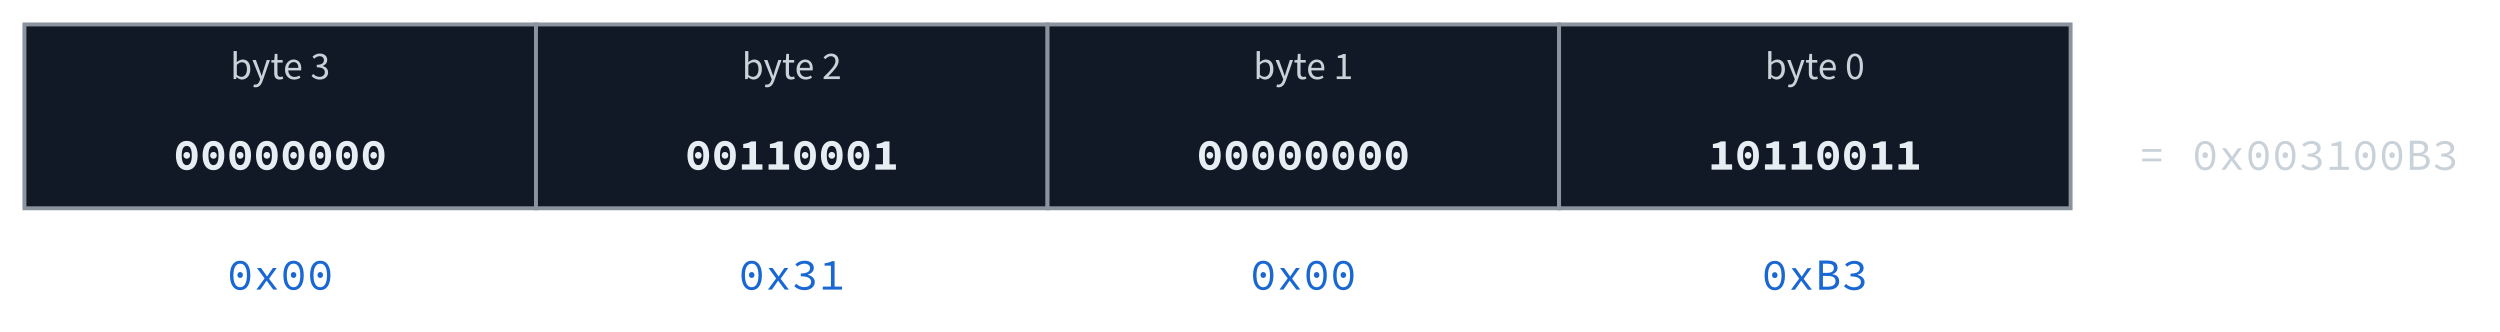
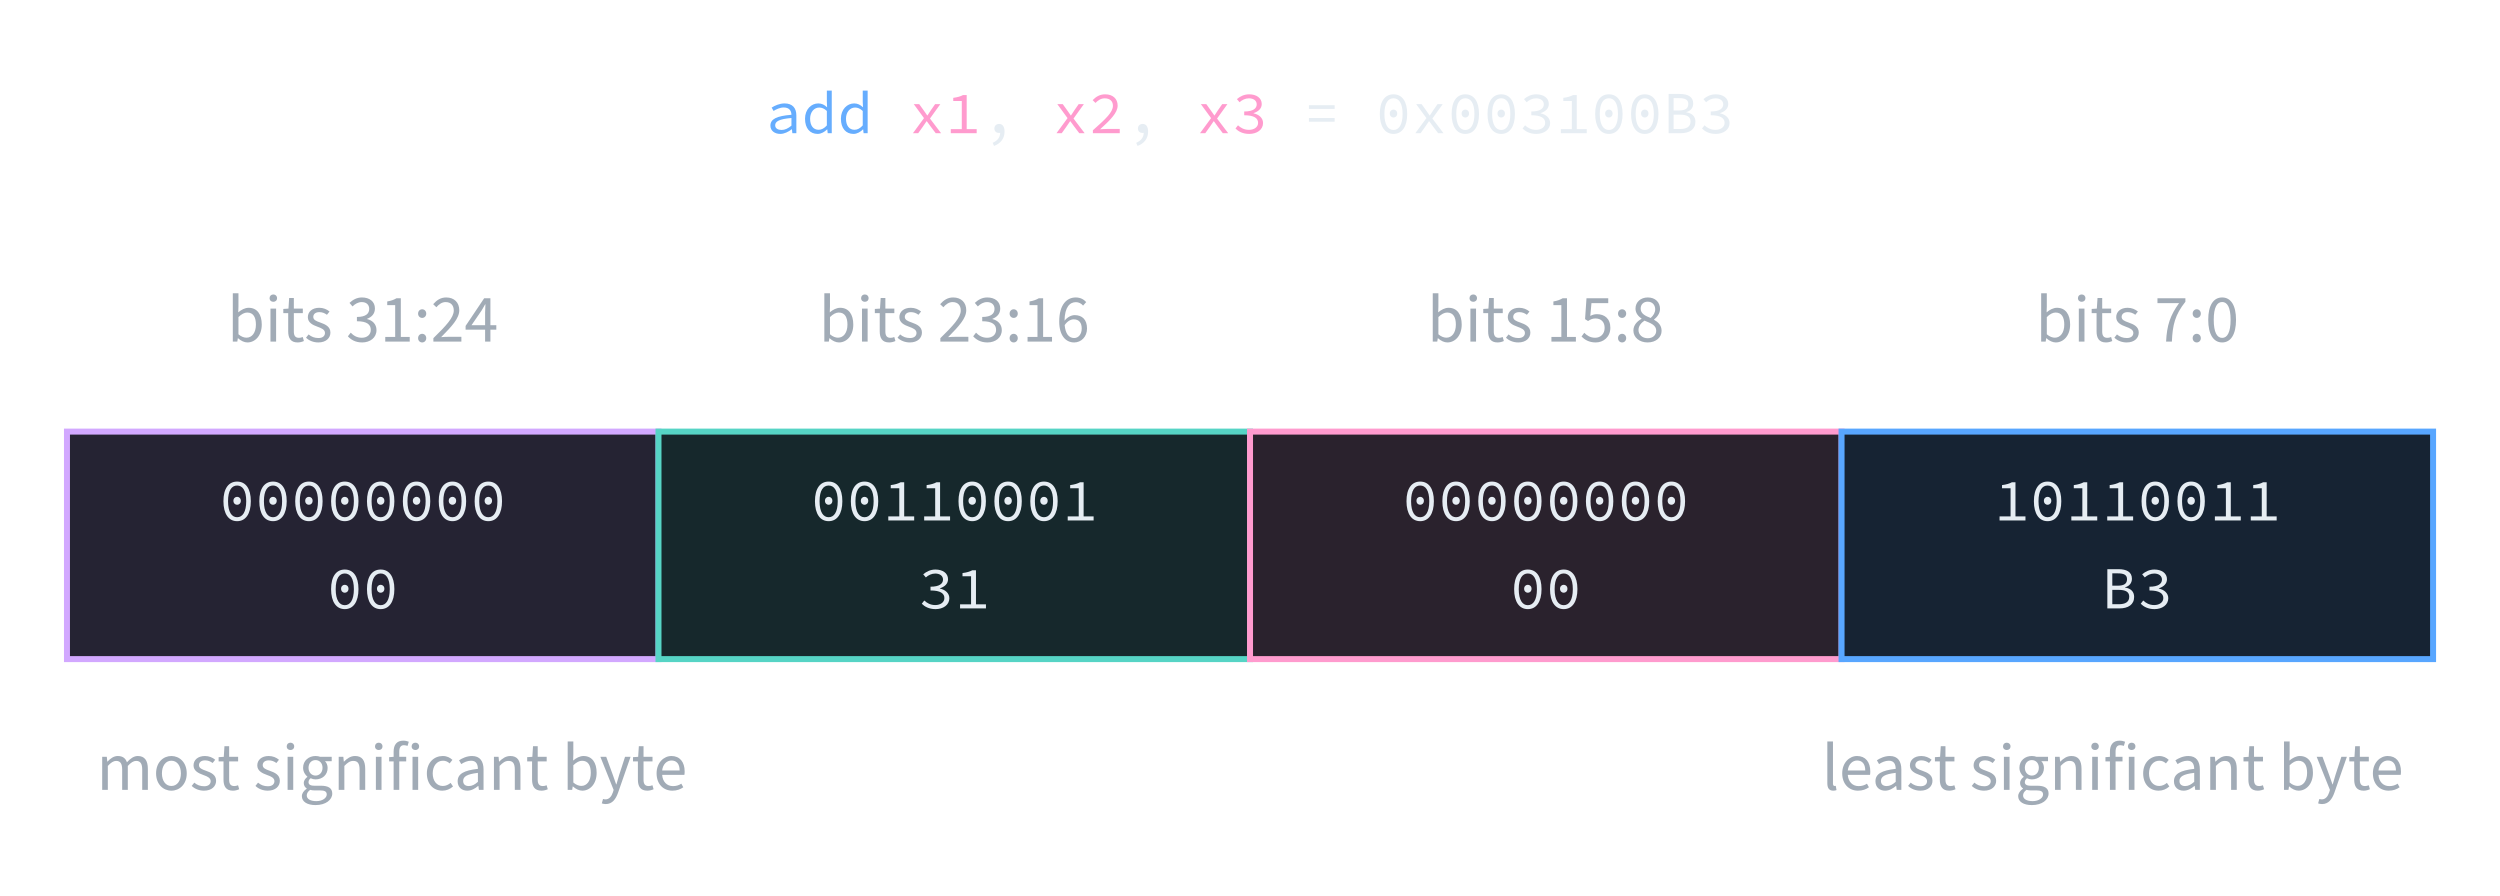
- <svg xmlns="http://www.w3.org/2000/svg" xmlns:xlink="http://www.w3.org/1999/xlink" version="1.1" width="443.31" height="58.78" viewBox="0 0 443.31 58.78">
+ <svg xmlns="http://www.w3.org/2000/svg" xmlns:xlink="http://www.w3.org/1999/xlink" version="1.1" width="311.49" height="111.6" viewBox="0 0 311.49 111.6">
  <defs>
-     <path id="font_1_29" d="M.297-.012C.408-.012 .508 .085 .508 .251 .508 .401 .44 .498 .315 .498 .261 .498 .207 .469 .162 .431L.165 .518V.712H.082V0H.148L.156 .05H.159C.202 .011 .252-.012 .297-.012M.283 .058C.251 .058 .207 .071 .165 .108V.362C.211 .406 .253 .428 .294 .428 .385 .428 .422 .357 .422 .25 .422 .13 .363 .058 .283 .058Z" />
-     <path id="font_1_52" d="M.091-.209C.188-.209 .239-.136 .273-.04L.456 .486H.375L.288 .218C.275 .175 .261 .125 .248 .081H.244C.228 .126 .212 .176 .196 .218L.098 .486H.012L.207-.001 .196-.037C.176-.097 .141-.14 .087-.14 .075-.14 .063-.138 .051-.134L.033-.199C.049-.205 .068-.209 .091-.209Z" />
-     <path id="font_1_47" d="M.235-.012C.268-.012 .301-.003 .327 .009L.31 .068C.29 .059 .272 .056 .254 .056 .199 .056 .179 .09 .179 .149V.419H.311V.486H.179V.642H.11L.1 .486 .024 .481V.419H.096V.151C.096 .054 .131-.012 .235-.012Z" />
-     <path id="font_1_32" d="M.278-.012C.345-.012 .397 .008 .439 .038L.41 .091C.376 .068 .335 .055 .288 .055 .196 .055 .135 .121 .128 .221H.455C.458 .237 .459 .252 .459 .27 .459 .41 .388 .498 .264 .498 .153 .498 .046 .401 .046 .243 .046 .082 .148-.012 .278-.012M.128 .285C.138 .378 .198 .432 .266 .432 .34 .432 .385 .381 .385 .285H.128Z" />
-     <path id="font_1_1206" d="M.236-.012C.353-.012 .447 .057 .447 .17 .447 .258 .386 .314 .309 .332V.336C.378 .362 .424 .411 .424 .488 .424 .591 .344 .65 .233 .65 .158 .65 .099 .616 .05 .57L.094 .518C.132 .555 .177 .582 .23 .582 .298 .582 .34 .543 .34 .482 .34 .415 .294 .363 .159 .363V.3C.311 .3 .363 .249 .363 .173 .363 .102 .308 .057 .231 .057 .156 .057 .106 .092 .068 .132L.026 .078C.069 .031 .134-.012 .236-.012Z" />
-     <path id="font_2_877" d="M.3-.012C.447-.012 .544 .105 .544 .32 .544 .536 .447 .647 .3 .647 .153 .647 .056 .536 .056 .32 .056 .105 .153-.012 .3-.012M.3 .102C.237 .102 .187 .155 .187 .32 .187 .485 .237 .533 .3 .533 .363 .533 .413 .485 .413 .32 .413 .155 .363 .102 .3 .102M.3 .246C.342 .246 .375 .276 .375 .322 .375 .368 .342 .398 .3 .398 .258 .398 .225 .368 .225 .322 .225 .276 .258 .246 .3 .246Z" />
-     <path id="font_3_877" d="M.3-.012C.442-.012 .529 .109 .529 .322 .529 .535 .442 .65 .3 .65 .158 .65 .071 .535 .071 .322 .071 .109 .158-.012 .3-.012M.3 .054C.211 .054 .148 .138 .148 .322 .148 .505 .211 .584 .3 .584 .389 .584 .452 .505 .452 .322 .452 .138 .389 .054 .3 .054M.3 .262C.333 .262 .362 .287 .362 .329 .362 .37 .333 .395 .3 .395 .267 .395 .238 .37 .238 .329 .238 .287 .267 .262 .3 .262Z" />
-     <path id="font_3_51" d="M.064 0H.152L.232 .112C.252 .143 .272 .171 .292 .2H.296C.317 .172 .34 .14 .36 .112L.445 0H.535L.349 .245 .522 .486H.435L.362 .381C.345 .354 .325 .324 .307 .297H.303C.283 .324 .263 .353 .246 .379L.169 .486H.078L.249 .252 .064 0Z" />
-     <path id="font_1_1205" d="M.04 0H.452V.071H.261C.228 .071 .189 .069 .154 .066 .309 .224 .421 .339 .421 .463 .421 .575 .347 .65 .229 .65 .147 .65 .09 .611 .037 .551L.084 .506C.12 .548 .166 .582 .219 .582 .3 .582 .34 .531 .34 .458 .34 .355 .23 .237 .04 .051V0Z" />
-     <path id="font_2_878" d="M.079 0H.541V.119H.397V.635H.289C.24 .606 .195 .59 .109 .577V.486H.25V.119H.079V0Z" />
-     <path id="font_3_880" d="M.287-.012C.414-.012 .518 .057 .518 .17 .518 .258 .445 .314 .36 .332V.336C.439 .362 .496 .411 .496 .488 .496 .591 .405 .65 .285 .65 .203 .65 .134 .616 .081 .57L.125 .518C.167 .556 .222 .583 .282 .583 .36 .583 .412 .544 .412 .482 .412 .415 .354 .363 .203 .363V.3C.371 .3 .435 .249 .435 .173 .435 .102 .369 .056 .282 .056 .2 .056 .141 .092 .099 .132L.057 .078C.104 .031 .177-.012 .287-.012Z" />
-     <path id="font_3_878" d="M.097 0H.53V.068H.363V.638H.302C.261 .616 .213 .601 .138 .591V.538H.281V.068H.097V0Z" />
-     <path id="font_1_1204" d="M.079 0H.439V.069H.308V.638H.244C.209 .617 .167 .601 .108 .591V.537H.225V.069H.079V0Z" />
-     <path id="font_1_1203" d="M.249-.012C.376-.012 .453 .107 .453 .321 .453 .535 .376 .65 .249 .65 .121 .65 .044 .535 .044 .321 .044 .107 .121-.012 .249-.012M.249 .055C.175 .055 .125 .134 .125 .321 .125 .508 .175 .583 .249 .583 .323 .583 .373 .508 .373 .321 .373 .134 .323 .055 .249 .055Z" />
-     <path id="font_3_3" d="M.099 0H.3C.447 0 .547 .063 .547 .192 .547 .282 .491 .334 .395 .349V.353C.473 .373 .51 .431 .51 .496 .51 .611 .419 .656 .285 .656H.099V0M.182 .38V.586H.275C.376 .586 .428 .56 .428 .489 .428 .416 .383 .38 .271 .38H.182M.182 .07V.31H.288C.403 .31 .465 .277 .465 .196 .465 .107 .4 .07 .288 .07H.182Z" />
-     <path id="font_3_1157" d="M.085 .406H.515V.468H.085V.406M.085 .192H.515V.254H.085V.192Z" />
+     <path id="font_1_877" d="M.3-.012C.442-.012 .529 .109 .529 .322 .529 .535 .442 .65 .3 .65 .158 .65 .071 .535 .071 .322 .071 .109 .158-.012 .3-.012M.3 .054C.211 .054 .148 .138 .148 .322 .148 .505 .211 .584 .3 .584 .389 .584 .452 .505 .452 .322 .452 .138 .389 .054 .3 .054M.3 .262C.333 .262 .362 .287 .362 .329 .362 .37 .333 .395 .3 .395 .267 .395 .238 .37 .238 .329 .238 .287 .267 .262 .3 .262Z" />
+     <path id="font_2_29" d="M.297-.012C.408-.012 .508 .085 .508 .251 .508 .401 .44 .498 .315 .498 .261 .498 .207 .469 .162 .431L.165 .518V.712H.082V0H.148L.156 .05H.159C.202 .011 .252-.012 .297-.012M.283 .058C.251 .058 .207 .071 .165 .108V.362C.211 .406 .253 .428 .294 .428 .385 .428 .422 .357 .422 .25 .422 .13 .363 .058 .283 .058Z" />
+     <path id="font_2_36" d="M.082 0H.165V.486H.082V0M.124 .586C.156 .586 .179 .607 .179 .64 .179 .672 .156 .694 .124 .694 .092 .694 .069 .672 .069 .64 .069 .607 .092 .586 .124 .586Z" />
+     <path id="font_2_47" d="M.235-.012C.268-.012 .301-.003 .327 .009L.31 .068C.29 .059 .272 .056 .254 .056 .199 .056 .179 .09 .179 .149V.419H.311V.486H.179V.642H.11L.1 .486 .024 .481V.419H.096V.151C.096 .054 .131-.012 .235-.012Z" />
+     <path id="font_2_46" d="M.209-.012C.324-.012 .387 .054 .387 .133 .387 .221 .314 .254 .238 .281 .177 .302 .135 .32 .135 .364 .135 .4 .162 .434 .224 .434 .267 .434 .302 .42 .336 .395L.374 .443C.336 .475 .284 .498 .223 .498 .117 .498 .055 .438 .055 .36 .055 .28 .125 .245 .198 .219 .253 .199 .307 .178 .307 .128 .307 .086 .276 .053 .212 .053 .152 .053 .108 .071 .066 .106L.028 .058C.073 .014 .138-.012 .209-.012Z" />
+     <path id="font_2_1206" d="M.236-.012C.353-.012 .447 .057 .447 .17 .447 .258 .386 .314 .309 .332V.336C.378 .362 .424 .411 .424 .488 .424 .591 .344 .65 .233 .65 .158 .65 .099 .616 .05 .57L.094 .518C.132 .555 .177 .582 .23 .582 .298 .582 .34 .543 .34 .482 .34 .415 .294 .363 .159 .363V.3C.311 .3 .363 .249 .363 .173 .363 .102 .308 .057 .231 .057 .156 .057 .106 .092 .068 .132L.026 .078C.069 .031 .134-.012 .236-.012Z" />
+     <path id="font_2_1204" d="M.079 0H.439V.069H.308V.638H.244C.209 .617 .167 .601 .108 .591V.537H.225V.069H.079V0Z" />
+     <path id="font_2_1259" d="M.125 .349C.158 .349 .185 .375 .185 .412 .185 .45 .158 .476 .125 .476 .092 .476 .065 .45 .065 .412 .065 .375 .092 .349 .125 .349M.125-.012C.158-.012 .185 .014 .185 .051 .185 .089 .158 .115 .125 .115 .092 .115 .065 .089 .065 .051 .065 .014 .092-.012 .125-.012Z" />
+     <path id="font_2_1205" d="M.04 0H.452V.071H.261C.228 .071 .189 .069 .154 .066 .309 .224 .421 .339 .421 .463 .421 .575 .347 .65 .229 .65 .147 .65 .09 .611 .037 .551L.084 .506C.12 .548 .166 .582 .219 .582 .3 .582 .34 .531 .34 .458 .34 .355 .23 .237 .04 .051V0Z" />
+     <path id="font_2_1207" d="M.104 .242 .253 .459C.271 .491 .289 .519 .305 .549H.309C.307 .515 .304 .46 .304 .427V.242H.104M.304 0H.382V.176H.469V.242H.382V.638H.29L.017 .231V.176H.304V0Z" />
+     <path id="font_1_878" d="M.097 0H.53V.068H.363V.638H.302C.261 .616 .213 .601 .138 .591V.538H.281V.068H.097V0Z" />
+     <path id="font_1_880" d="M.287-.012C.414-.012 .518 .057 .518 .17 .518 .258 .445 .314 .36 .332V.336C.439 .362 .496 .411 .496 .488 .496 .591 .405 .65 .285 .65 .203 .65 .134 .616 .081 .57L.125 .518C.167 .556 .222 .583 .282 .583 .36 .583 .412 .544 .412 .482 .412 .415 .354 .363 .203 .363V.3C.371 .3 .435 .249 .435 .173 .435 .102 .369 .056 .282 .056 .2 .056 .141 .092 .099 .132L.057 .078C.104 .031 .177-.012 .287-.012Z" />
+     <path id="font_2_1209" d="M.261 .328C.34 .328 .379 .276 .379 .193 .379 .109 .331 .053 .268 .053 .188 .053 .139 .119 .128 .243 .168 .303 .22 .328 .261 .328M.268-.012C.371-.012 .457 .071 .457 .193 .457 .324 .386 .39 .275 .39 .223 .39 .166 .358 .126 .308 .129 .511 .205 .581 .294 .581 .334 .581 .374 .561 .399 .53L.445 .582C.41 .621 .36 .65 .291 .65 .164 .65 .048 .551 .048 .295 .048 .09 .143-.012 .268-.012Z" />
+     <path id="font_2_1208" d="M.234-.012C.345-.012 .449 .066 .449 .204 .449 .342 .36 .404 .252 .404 .213 .404 .184 .394 .154 .378L.171 .566H.418V.638H.098L.077 .331 .121 .303C.159 .328 .186 .341 .23 .341 .312 .341 .365 .29 .365 .202 .365 .113 .304 .057 .226 .057 .151 .057 .103 .092 .065 .13L.025 .075C.069 .031 .132-.012 .234-.012Z" />
+     <path id="font_2_1211" d="M.25-.012C.374-.012 .456 .063 .456 .158 .456 .244 .402 .289 .345 .322V.326C.385 .356 .433 .413 .433 .48 .433 .579 .364 .65 .253 .65 .15 .65 .072 .584 .072 .486 .072 .419 .114 .372 .161 .339V.335C.101 .303 .041 .246 .041 .163 .041 .062 .13-.012 .25-.012M.295 .348C.218 .378 .148 .41 .148 .486 .148 .548 .192 .588 .251 .588 .321 .588 .362 .538 .362 .476 .362 .429 .338 .386 .295 .348M.252 .05C.174 .05 .116 .101 .116 .171 .116 .229 .154 .276 .204 .309 .296 .272 .377 .243 .377 .161 .377 .095 .326 .05 .252 .05Z" />
+     <path id="font_1_3" d="M.099 0H.3C.447 0 .547 .063 .547 .192 .547 .282 .491 .334 .395 .349V.353C.473 .373 .51 .431 .51 .496 .51 .611 .419 .656 .285 .656H.099V0M.182 .38V.586H.275C.376 .586 .428 .56 .428 .489 .428 .416 .383 .38 .271 .38H.182M.182 .07V.31H.288C.403 .31 .465 .277 .465 .196 .465 .107 .4 .07 .288 .07H.182Z" />
+     <path id="font_2_1210" d="M.171 0H.256C.267 .249 .302 .393 .455 .587V.638H.044V.566H.362C.233 .39 .182 .24 .171 0Z" />
+     <path id="font_2_1203" d="M.249-.012C.376-.012 .453 .107 .453 .321 .453 .535 .376 .65 .249 .65 .121 .65 .044 .535 .044 .321 .044 .107 .121-.012 .249-.012M.249 .055C.175 .055 .125 .134 .125 .321 .125 .508 .175 .583 .249 .583 .323 .583 .373 .508 .373 .321 .373 .134 .323 .055 .249 .055Z" />
+     <path id="font_2_40" d="M.082 0H.165V.352C.21 .402 .25 .426 .286 .426 .348 .426 .376 .388 .376 .297V0H.459V.352C.504 .402 .543 .426 .581 .426 .642 .426 .671 .388 .671 .297V0H.754V.308C.754 .432 .706 .498 .606 .498 .547 .498 .496 .46 .446 .406 .426 .463 .386 .498 .311 .498 .253 .498 .203 .462 .16 .416H.157L.15 .486H.082V0Z" />
+     <path id="font_2_42" d="M.271-.012C.39-.012 .497 .081 .497 .242 .497 .405 .39 .498 .271 .498 .152 .498 .046 .405 .046 .242 .046 .081 .152-.012 .271-.012M.271 .057C.188 .057 .132 .131 .132 .242 .132 .354 .188 .429 .271 .429 .355 .429 .411 .354 .411 .242 .411 .131 .355 .057 .271 .057Z" />
+     <path id="font_2_34" d="M.246-.224C.397-.224 .492-.146 .492-.055 .492 .025 .435 .061 .322 .061H.228C.163 .061 .143 .083 .143 .113 .143 .14 .156 .156 .174 .171 .196 .16 .222 .154 .246 .154 .345 .154 .424 .219 .424 .323 .424 .364 .408 .4 .385 .422H.484V.486H.315C.297 .493 .273 .498 .246 .498 .147 .498 .063 .431 .063 .325 .063 .267 .094 .22 .126 .194V.19C.101 .173 .073 .141 .073 .1 .073 .062 .092 .036 .116 .021V.017C.072-.013 .045-.052 .045-.093 .045-.177 .127-.224 .246-.224M.246 .21C.19 .21 .143 .254 .143 .325 .143 .396 .189 .438 .246 .438 .303 .438 .349 .395 .349 .325 .349 .254 .302 .21 .246 .21M.258-.166C.17-.166 .117-.134 .117-.082 .117-.054 .132-.025 .167 0 .188-.006 .211-.008 .23-.008H.313C.377-.008 .411-.023 .411-.068 .411-.118 .35-.166 .258-.166Z" />
+     <path id="font_2_41" d="M.082 0H.165V.352C.213 .401 .248 .426 .297 .426 .361 .426 .389 .388 .389 .297V0H.472V.308C.472 .432 .426 .498 .323 .498 .256 .498 .206 .462 .16 .416H.157L.15 .486H.082V0Z" />
+     <path id="font_2_33" d="M.096 0H.179V.419H.281V.486H.179V.562C.179 .624 .201 .657 .247 .657 .264 .657 .282 .653 .301 .647L.319 .708C.299 .717 .268 .724 .238 .724 .141 .724 .096 .661 .096 .562V.486L.03 .481V.419H.096V0Z" />
+     <path id="font_2_30" d="M.274-.012C.332-.012 .387 .01 .431 .05L.395 .103C.366 .077 .326 .057 .281 .057 .192 .057 .132 .131 .132 .242 .132 .354 .196 .429 .284 .429 .323 .429 .354 .414 .381 .389L.422 .441C.388 .473 .344 .498 .28 .498 .155 .498 .046 .405 .046 .242 .046 .081 .145-.012 .274-.012Z" />
+     <path id="font_2_28" d="M.194-.012C.255-.012 .308 .019 .354 .058H.357L.365 0H.433V.299C.433 .419 .382 .498 .264 .498 .186 .498 .118 .465 .073 .435L.105 .379C.143 .404 .194 .429 .25 .429 .329 .429 .349 .37 .35 .309 .142 .286 .052 .234 .052 .126 .052 .038 .113-.012 .194-.012M.217 .056C.17 .056 .133 .077 .133 .131 .133 .194 .186 .231 .35 .25V.118C.303 .077 .264 .056 .217 .056Z" />
+     <path id="font_2_52" d="M.091-.209C.188-.209 .239-.136 .273-.04L.456 .486H.375L.288 .218C.275 .175 .261 .125 .248 .081H.244C.228 .126 .212 .176 .196 .218L.098 .486H.012L.207-.001 .196-.037C.176-.097 .141-.14 .087-.14 .075-.14 .063-.138 .051-.134L.033-.199C.049-.205 .068-.209 .091-.209Z" />
+     <path id="font_2_32" d="M.278-.012C.345-.012 .397 .008 .439 .038L.41 .091C.376 .068 .335 .055 .288 .055 .196 .055 .135 .121 .128 .221H.455C.458 .237 .459 .252 .459 .27 .459 .41 .388 .498 .264 .498 .153 .498 .046 .401 .046 .243 .046 .082 .148-.012 .278-.012M.128 .285C.138 .378 .198 .432 .266 .432 .34 .432 .385 .381 .385 .285H.128Z" />
+     <path id="font_2_39" d="M.169-.012C.19-.012 .205-.009 .217-.003L.206 .059C.198 .057 .194 .057 .189 .057 .176 .057 .165 .066 .165 .092V.712H.082V.098C.082 .028 .107-.012 .169-.012Z" />
+     <path id="font_1_28" d="M.246-.012C.315-.012 .384 .024 .438 .066H.441L.448 0H.515V.298C.515 .419 .451 .498 .318 .498 .233 .498 .151 .46 .102 .428L.134 .372C.179 .4 .241 .43 .304 .43 .398 .43 .431 .374 .433 .308 .182 .288 .081 .235 .081 .126 .081 .039 .155-.012 .246-.012M.268 .054C.212 .054 .161 .077 .161 .132 .161 .196 .225 .237 .433 .254V.126C.378 .08 .323 .054 .268 .054Z" />
+     <path id="font_1_31" d="M.271-.012C.331-.012 .389 .023 .429 .064H.432L.439 0H.507V.712H.425V.525L.429 .435H.426C.384 .475 .339 .498 .281 .498 .166 .498 .06 .4 .06 .242 .06 .08 .144-.012 .271-.012M.288 .057C.198 .057 .145 .127 .145 .243 .145 .354 .213 .429 .297 .429 .339 .429 .381 .413 .425 .372V.13C.382 .082 .336 .057 .288 .057Z" />
+     <path id="font_1_51" d="M.064 0H.152L.232 .112C.252 .143 .272 .171 .292 .2H.296C.317 .172 .34 .14 .36 .112L.445 0H.535L.349 .245 .522 .486H.435L.362 .381C.345 .354 .325 .324 .307 .297H.303C.283 .324 .263 .353 .246 .379L.169 .486H.078L.249 .252 .064 0Z" />
+     <path id="font_1_914" d="M.22-.213C.33-.172 .396-.09 .396 .027 .396 .105 .365 .155 .306 .155 .263 .155 .226 .128 .226 .079 .226 .029 .261 .004 .304 .004 .31 .004 .317 .004 .323 .006 .32-.073 .279-.124 .197-.161L.22-.213Z" />
+     <path id="font_1_879" d="M.073 0H.522V.071H.312C.274 .071 .233 .068 .193 .065 .367 .223 .487 .342 .487 .462 .487 .575 .407 .65 .279 .65 .189 .65 .126 .611 .069 .553L.116 .506C.157 .549 .209 .583 .269 .583 .363 .583 .408 .531 .408 .458 .408 .352 .289 .24 .073 .049V0Z" />
+     <path id="font_1_1157" d="M.085 .406H.515V.468H.085V.406M.085 .192H.515V.254H.085V.192Z" />
  </defs>
-   <path transform="matrix(1,0,0,-1,4.33374,36.93356)" d="M0 0V32.599H90.708V0ZM90.708 32.599" fill="#111926" />
-   <path transform="matrix(1,0,0,-1,4.33374,36.93356)" stroke-width=".697" stroke-linecap="butt" stroke-miterlimit="10" stroke-linejoin="miter" fill="none" stroke="#8b949e" d="M0 0V32.599H90.708V0ZM90.708 32.599" />
-   <use data-text="b" xlink:href="#font_1_29" transform="matrix(6.973848,0,0,-6.973848,40.84497,14.02594)" fill="#c9d1d9" />
-   <use data-text="y" xlink:href="#font_1_52" transform="matrix(6.973848,0,0,-6.973848,44.68756,14.02594)" fill="#c9d1d9" />
-   <use data-text="t" xlink:href="#font_1_47" transform="matrix(6.973848,0,0,-6.973848,47.95132,14.02594)" fill="#c9d1d9" />
-   <use data-text="e" xlink:href="#font_1_32" transform="matrix(6.973848,0,0,-6.973848,50.21782,14.02594)" fill="#c9d1d9" />
-   <use data-text="3" xlink:href="#font_1_1206" transform="matrix(6.973848,0,0,-6.973848,55.06465,14.02594)" fill="#c9d1d9" />
-   <use data-text="0" xlink:href="#font_2_877" transform="matrix(7.890455,0,0,-7.890455,30.75059,30.08433)" fill="#e6edf3" />
-   <use data-text="0" xlink:href="#font_2_877" transform="matrix(7.890455,0,0,-7.890455,35.48486,30.08433)" fill="#e6edf3" />
-   <use data-text="0" xlink:href="#font_2_877" transform="matrix(7.890455,0,0,-7.890455,40.21913,30.08433)" fill="#e6edf3" />
-   <use data-text="0" xlink:href="#font_2_877" transform="matrix(7.890455,0,0,-7.890455,44.9534,30.08433)" fill="#e6edf3" />
-   <use data-text="0" xlink:href="#font_2_877" transform="matrix(7.890455,0,0,-7.890455,49.68768,30.08433)" fill="#e6edf3" />
-   <use data-text="0" xlink:href="#font_2_877" transform="matrix(7.890455,0,0,-7.890455,54.42195,30.08433)" fill="#e6edf3" />
-   <use data-text="0" xlink:href="#font_2_877" transform="matrix(7.890455,0,0,-7.890455,59.15622,30.08433)" fill="#e6edf3" />
-   <use data-text="0" xlink:href="#font_2_877" transform="matrix(7.890455,0,0,-7.890455,63.89049,30.08433)" fill="#e6edf3" />
-   <use data-text="0" xlink:href="#font_3_877" transform="matrix(7.890455,0,0,-7.890455,40.21927,51.35623)" fill="#1967d2" />
-   <use data-text="x" xlink:href="#font_3_51" transform="matrix(7.890455,0,0,-7.890455,44.95354,51.35623)" fill="#1967d2" />
-   <use data-text="0" xlink:href="#font_3_877" transform="matrix(7.890455,0,0,-7.890455,49.68781,51.35623)" fill="#1967d2" />
-   <use data-text="0" xlink:href="#font_3_877" transform="matrix(7.890455,0,0,-7.890455,54.42209,51.35623)" fill="#1967d2" />
-   <path transform="matrix(1,0,0,-1,4.33374,36.93356)" d="M90.708 0V32.599H181.417V0ZM181.417 32.599" fill="#111926" />
-   <path transform="matrix(1,0,0,-1,4.33374,36.93356)" stroke-width=".697" stroke-linecap="butt" stroke-miterlimit="10" stroke-linejoin="miter" fill="none" stroke="#8b949e" d="M90.708 0V32.599H181.417V0ZM181.417 32.599" />
-   <use data-text="b" xlink:href="#font_1_29" transform="matrix(6.973848,0,0,-6.973848,131.5534,14.02594)" fill="#c9d1d9" />
-   <use data-text="y" xlink:href="#font_1_52" transform="matrix(6.973848,0,0,-6.973848,135.396,14.02594)" fill="#c9d1d9" />
-   <use data-text="t" xlink:href="#font_1_47" transform="matrix(6.973848,0,0,-6.973848,138.6598,14.02594)" fill="#c9d1d9" />
-   <use data-text="e" xlink:href="#font_1_32" transform="matrix(6.973848,0,0,-6.973848,140.9262,14.02594)" fill="#c9d1d9" />
-   <use data-text="2" xlink:href="#font_1_1205" transform="matrix(6.973848,0,0,-6.973848,145.7731,14.02594)" fill="#c9d1d9" />
-   <use data-text="0" xlink:href="#font_2_877" transform="matrix(7.890455,0,0,-7.890455,121.459,30.08433)" fill="#e6edf3" />
-   <use data-text="0" xlink:href="#font_2_877" transform="matrix(7.890455,0,0,-7.890455,126.1933,30.08433)" fill="#e6edf3" />
-   <use data-text="1" xlink:href="#font_2_878" transform="matrix(7.890455,0,0,-7.890455,130.9275,30.08433)" fill="#e6edf3" />
-   <use data-text="1" xlink:href="#font_2_878" transform="matrix(7.890455,0,0,-7.890455,135.6618,30.08433)" fill="#e6edf3" />
-   <use data-text="0" xlink:href="#font_2_877" transform="matrix(7.890455,0,0,-7.890455,140.3961,30.08433)" fill="#e6edf3" />
-   <use data-text="0" xlink:href="#font_2_877" transform="matrix(7.890455,0,0,-7.890455,145.1304,30.08433)" fill="#e6edf3" />
-   <use data-text="0" xlink:href="#font_2_877" transform="matrix(7.890455,0,0,-7.890455,149.8646,30.08433)" fill="#e6edf3" />
-   <use data-text="1" xlink:href="#font_2_878" transform="matrix(7.890455,0,0,-7.890455,154.5989,30.08433)" fill="#e6edf3" />
-   <use data-text="0" xlink:href="#font_3_877" transform="matrix(7.890455,0,0,-7.890455,130.9277,51.35623)" fill="#1967d2" />
-   <use data-text="x" xlink:href="#font_3_51" transform="matrix(7.890455,0,0,-7.890455,135.6619,51.35623)" fill="#1967d2" />
-   <use data-text="3" xlink:href="#font_3_880" transform="matrix(7.890455,0,0,-7.890455,140.3962,51.35623)" fill="#1967d2" />
-   <use data-text="1" xlink:href="#font_3_878" transform="matrix(7.890455,0,0,-7.890455,145.1305,51.35623)" fill="#1967d2" />
-   <path transform="matrix(1,0,0,-1,4.33374,36.93356)" d="M181.417 0V32.599H272.125V0ZM272.125 32.599" fill="#111926" />
-   <path transform="matrix(1,0,0,-1,4.33374,36.93356)" stroke-width=".697" stroke-linecap="butt" stroke-miterlimit="10" stroke-linejoin="miter" fill="none" stroke="#8b949e" d="M181.417 0V32.599H272.125V0ZM272.125 32.599" />
-   <use data-text="b" xlink:href="#font_1_29" transform="matrix(6.973848,0,0,-6.973848,222.2618,14.02594)" fill="#c9d1d9" />
-   <use data-text="y" xlink:href="#font_1_52" transform="matrix(6.973848,0,0,-6.973848,226.1044,14.02594)" fill="#c9d1d9" />
-   <use data-text="t" xlink:href="#font_1_47" transform="matrix(6.973848,0,0,-6.973848,229.3681,14.02594)" fill="#c9d1d9" />
-   <use data-text="e" xlink:href="#font_1_32" transform="matrix(6.973848,0,0,-6.973848,231.6346,14.02594)" fill="#c9d1d9" />
-   <use data-text="1" xlink:href="#font_1_1204" transform="matrix(6.973848,0,0,-6.973848,236.4815,14.02594)" fill="#c9d1d9" />
-   <use data-text="0" xlink:href="#font_2_877" transform="matrix(7.890455,0,0,-7.890455,212.1674,30.08433)" fill="#e6edf3" />
-   <use data-text="0" xlink:href="#font_2_877" transform="matrix(7.890455,0,0,-7.890455,216.9017,30.08433)" fill="#e6edf3" />
-   <use data-text="0" xlink:href="#font_2_877" transform="matrix(7.890455,0,0,-7.890455,221.636,30.08433)" fill="#e6edf3" />
-   <use data-text="0" xlink:href="#font_2_877" transform="matrix(7.890455,0,0,-7.890455,226.3702,30.08433)" fill="#e6edf3" />
-   <use data-text="0" xlink:href="#font_2_877" transform="matrix(7.890455,0,0,-7.890455,231.1045,30.08433)" fill="#e6edf3" />
-   <use data-text="0" xlink:href="#font_2_877" transform="matrix(7.890455,0,0,-7.890455,235.8388,30.08433)" fill="#e6edf3" />
-   <use data-text="0" xlink:href="#font_2_877" transform="matrix(7.890455,0,0,-7.890455,240.5731,30.08433)" fill="#e6edf3" />
-   <use data-text="0" xlink:href="#font_2_877" transform="matrix(7.890455,0,0,-7.890455,245.3073,30.08433)" fill="#e6edf3" />
-   <use data-text="0" xlink:href="#font_3_877" transform="matrix(7.890455,0,0,-7.890455,221.6361,51.35623)" fill="#1967d2" />
-   <use data-text="x" xlink:href="#font_3_51" transform="matrix(7.890455,0,0,-7.890455,226.3704,51.35623)" fill="#1967d2" />
-   <use data-text="0" xlink:href="#font_3_877" transform="matrix(7.890455,0,0,-7.890455,231.1046,51.35623)" fill="#1967d2" />
-   <use data-text="0" xlink:href="#font_3_877" transform="matrix(7.890455,0,0,-7.890455,235.8389,51.35623)" fill="#1967d2" />
-   <path transform="matrix(1,0,0,-1,4.33374,36.93356)" d="M272.125 0V32.599H362.834V0ZM362.834 32.599" fill="#111926" />
-   <path transform="matrix(1,0,0,-1,4.33374,36.93356)" stroke-width=".697" stroke-linecap="butt" stroke-miterlimit="10" stroke-linejoin="miter" fill="none" stroke="#8b949e" d="M272.125 0V32.599H362.834V0ZM362.834 32.599" />
-   <use data-text="b" xlink:href="#font_1_29" transform="matrix(6.973848,0,0,-6.973848,312.9702,14.02594)" fill="#c9d1d9" />
-   <use data-text="y" xlink:href="#font_1_52" transform="matrix(6.973848,0,0,-6.973848,316.8128,14.02594)" fill="#c9d1d9" />
-   <use data-text="t" xlink:href="#font_1_47" transform="matrix(6.973848,0,0,-6.973848,320.0766,14.02594)" fill="#c9d1d9" />
-   <use data-text="e" xlink:href="#font_1_32" transform="matrix(6.973848,0,0,-6.973848,322.3431,14.02594)" fill="#c9d1d9" />
-   <use data-text="0" xlink:href="#font_1_1203" transform="matrix(6.973848,0,0,-6.973848,327.1899,14.02594)" fill="#c9d1d9" />
-   <use data-text="1" xlink:href="#font_2_878" transform="matrix(7.890455,0,0,-7.890455,302.8758,30.08433)" fill="#e6edf3" />
-   <use data-text="0" xlink:href="#font_2_877" transform="matrix(7.890455,0,0,-7.890455,307.6101,30.08433)" fill="#e6edf3" />
-   <use data-text="1" xlink:href="#font_2_878" transform="matrix(7.890455,0,0,-7.890455,312.3444,30.08433)" fill="#e6edf3" />
-   <use data-text="1" xlink:href="#font_2_878" transform="matrix(7.890455,0,0,-7.890455,317.0786,30.08433)" fill="#e6edf3" />
-   <use data-text="0" xlink:href="#font_2_877" transform="matrix(7.890455,0,0,-7.890455,321.8129,30.08433)" fill="#e6edf3" />
-   <use data-text="0" xlink:href="#font_2_877" transform="matrix(7.890455,0,0,-7.890455,326.5472,30.08433)" fill="#e6edf3" />
-   <use data-text="1" xlink:href="#font_2_878" transform="matrix(7.890455,0,0,-7.890455,331.2815,30.08433)" fill="#e6edf3" />
-   <use data-text="1" xlink:href="#font_2_878" transform="matrix(7.890455,0,0,-7.890455,336.0157,30.08433)" fill="#e6edf3" />
-   <use data-text="0" xlink:href="#font_3_877" transform="matrix(7.890455,0,0,-7.890455,312.3445,51.37991)" fill="#1967d2" />
-   <use data-text="x" xlink:href="#font_3_51" transform="matrix(7.890455,0,0,-7.890455,317.0788,51.37991)" fill="#1967d2" />
-   <use data-text="B" xlink:href="#font_3_3" transform="matrix(7.890455,0,0,-7.890455,321.8131,51.37991)" fill="#1967d2" />
-   <use data-text="3" xlink:href="#font_3_880" transform="matrix(7.890455,0,0,-7.890455,326.5473,51.37991)" fill="#1967d2" />
-   <use data-text="=" xlink:href="#font_3_1157" transform="matrix(7.890455,0,0,-7.890455,379.1969,30.11983)" fill="#c9d1d9" />
-   <use data-text="0" xlink:href="#font_3_877" transform="matrix(7.890455,0,0,-7.890455,388.6655,30.11983)" fill="#c9d1d9" />
-   <use data-text="x" xlink:href="#font_3_51" transform="matrix(7.890455,0,0,-7.890455,393.3998,30.11983)" fill="#c9d1d9" />
-   <use data-text="0" xlink:href="#font_3_877" transform="matrix(7.890455,0,0,-7.890455,398.134,30.11983)" fill="#c9d1d9" />
-   <use data-text="0" xlink:href="#font_3_877" transform="matrix(7.890455,0,0,-7.890455,402.8683,30.11983)" fill="#c9d1d9" />
-   <use data-text="3" xlink:href="#font_3_880" transform="matrix(7.890455,0,0,-7.890455,407.6026,30.11983)" fill="#c9d1d9" />
-   <use data-text="1" xlink:href="#font_3_878" transform="matrix(7.890455,0,0,-7.890455,412.3368,30.11983)" fill="#c9d1d9" />
-   <use data-text="0" xlink:href="#font_3_877" transform="matrix(7.890455,0,0,-7.890455,417.0711,30.11983)" fill="#c9d1d9" />
-   <use data-text="0" xlink:href="#font_3_877" transform="matrix(7.890455,0,0,-7.890455,421.8054,30.11983)" fill="#c9d1d9" />
-   <use data-text="B" xlink:href="#font_3_3" transform="matrix(7.890455,0,0,-7.890455,426.5396,30.11983)" fill="#c9d1d9" />
-   <use data-text="3" xlink:href="#font_3_880" transform="matrix(7.890455,0,0,-7.890455,431.2739,30.11983)" fill="#c9d1d9" />
+   <path transform="matrix(1,0,0,-1,8.34372,67.94898)" d="M0-14.173H73.702V14.173H0Z" fill="#252333" />
+   <path transform="matrix(1,0,0,-1,8.34372,67.94898)" stroke-width=".747" stroke-linecap="butt" stroke-miterlimit="10" stroke-linejoin="miter" fill="none" stroke="#d2a8ff" d="M0-14.173H73.702V14.173H0Z" />
+   <use data-text="0" xlink:href="#font_1_877" transform="matrix(7.452096,0,0,-7.452096,27.30939,64.84683)" fill="#e6edf3" />
+   <use data-text="0" xlink:href="#font_1_877" transform="matrix(7.452096,0,0,-7.452096,31.78064,64.84683)" fill="#e6edf3" />
+   <use data-text="0" xlink:href="#font_1_877" transform="matrix(7.452096,0,0,-7.452096,36.2519,64.84683)" fill="#e6edf3" />
+   <use data-text="0" xlink:href="#font_1_877" transform="matrix(7.452096,0,0,-7.452096,40.72316,64.84683)" fill="#e6edf3" />
+   <use data-text="0" xlink:href="#font_1_877" transform="matrix(7.452096,0,0,-7.452096,45.19441,64.84683)" fill="#e6edf3" />
+   <use data-text="0" xlink:href="#font_1_877" transform="matrix(7.452096,0,0,-7.452096,49.66567,64.84683)" fill="#e6edf3" />
+   <use data-text="0" xlink:href="#font_1_877" transform="matrix(7.452096,0,0,-7.452096,54.13693,64.84683)" fill="#e6edf3" />
+   <use data-text="0" xlink:href="#font_1_877" transform="matrix(7.452096,0,0,-7.452096,58.60818,64.84683)" fill="#e6edf3" />
+   <use data-text="0" xlink:href="#font_1_877" transform="matrix(7.452096,0,0,-7.452096,40.72317,75.80574)" fill="#e6edf3" />
+   <use data-text="0" xlink:href="#font_1_877" transform="matrix(7.452096,0,0,-7.452096,45.19443,75.80574)" fill="#e6edf3" />
+   <use data-text="b" xlink:href="#font_2_29" transform="matrix(8.468244,0,0,-8.468244,28.31299,42.56611)" fill="#a1abb6" />
+   <use data-text="i" xlink:href="#font_2_36" transform="matrix(8.468244,0,0,-8.468244,33.0044,42.56611)" fill="#a1abb6" />
+   <use data-text="t" xlink:href="#font_2_47" transform="matrix(8.468244,0,0,-8.468244,35.09605,42.56611)" fill="#a1abb6" />
+   <use data-text="s" xlink:href="#font_2_46" transform="matrix(8.468244,0,0,-8.468244,37.89057,42.56611)" fill="#a1abb6" />
+   <use data-text="3" xlink:href="#font_2_1206" transform="matrix(8.468244,0,0,-8.468244,43.12395,42.56611)" fill="#a1abb6" />
+   <use data-text="1" xlink:href="#font_2_1204" transform="matrix(8.468244,0,0,-8.468244,47.33267,42.56611)" fill="#a1abb6" />
+   <use data-text=":" xlink:href="#font_2_1259" transform="matrix(8.468244,0,0,-8.468244,51.54138,42.56611)" fill="#a1abb6" />
+   <use data-text="2" xlink:href="#font_2_1205" transform="matrix(8.468244,0,0,-8.468244,53.65845,42.56611)" fill="#a1abb6" />
+   <use data-text="4" xlink:href="#font_2_1207" transform="matrix(8.468244,0,0,-8.468244,57.86716,42.56611)" fill="#a1abb6" />
+   <path transform="matrix(1,0,0,-1,8.34372,67.94898)" d="M73.702-14.173H147.404V14.173H73.702Z" fill="#16282c" />
+   <path transform="matrix(1,0,0,-1,8.34372,67.94898)" stroke-width=".747" stroke-linecap="butt" stroke-miterlimit="10" stroke-linejoin="miter" fill="none" stroke="#56d4c5" d="M73.702-14.173H147.404V14.173H73.702Z" />
+   <use data-text="0" xlink:href="#font_1_877" transform="matrix(7.452096,0,0,-7.452096,101.0113,64.84683)" fill="#e6edf3" />
+   <use data-text="0" xlink:href="#font_1_877" transform="matrix(7.452096,0,0,-7.452096,105.4825,64.84683)" fill="#e6edf3" />
+   <use data-text="1" xlink:href="#font_1_878" transform="matrix(7.452096,0,0,-7.452096,109.9538,64.84683)" fill="#e6edf3" />
+   <use data-text="1" xlink:href="#font_1_878" transform="matrix(7.452096,0,0,-7.452096,114.425,64.84683)" fill="#e6edf3" />
+   <use data-text="0" xlink:href="#font_1_877" transform="matrix(7.452096,0,0,-7.452096,118.8963,64.84683)" fill="#e6edf3" />
+   <use data-text="0" xlink:href="#font_1_877" transform="matrix(7.452096,0,0,-7.452096,123.3675,64.84683)" fill="#e6edf3" />
+   <use data-text="0" xlink:href="#font_1_877" transform="matrix(7.452096,0,0,-7.452096,127.8388,64.84683)" fill="#e6edf3" />
+   <use data-text="1" xlink:href="#font_1_878" transform="matrix(7.452096,0,0,-7.452096,132.3101,64.84683)" fill="#e6edf3" />
+   <use data-text="3" xlink:href="#font_1_880" transform="matrix(7.452096,0,0,-7.452096,114.425,75.80574)" fill="#e6edf3" />
+   <use data-text="1" xlink:href="#font_1_878" transform="matrix(7.452096,0,0,-7.452096,118.8963,75.80574)" fill="#e6edf3" />
+   <use data-text="b" xlink:href="#font_2_29" transform="matrix(8.468244,0,0,-8.468244,102.0149,42.56611)" fill="#a1abb6" />
+   <use data-text="i" xlink:href="#font_2_36" transform="matrix(8.468244,0,0,-8.468244,106.7063,42.56611)" fill="#a1abb6" />
+   <use data-text="t" xlink:href="#font_2_47" transform="matrix(8.468244,0,0,-8.468244,108.7979,42.56611)" fill="#a1abb6" />
+   <use data-text="s" xlink:href="#font_2_46" transform="matrix(8.468244,0,0,-8.468244,111.5924,42.56611)" fill="#a1abb6" />
+   <use data-text="2" xlink:href="#font_2_1205" transform="matrix(8.468244,0,0,-8.468244,116.8258,42.56611)" fill="#a1abb6" />
+   <use data-text="3" xlink:href="#font_2_1206" transform="matrix(8.468244,0,0,-8.468244,121.0345,42.56611)" fill="#a1abb6" />
+   <use data-text=":" xlink:href="#font_2_1259" transform="matrix(8.468244,0,0,-8.468244,125.2433,42.56611)" fill="#a1abb6" />
+   <use data-text="1" xlink:href="#font_2_1204" transform="matrix(8.468244,0,0,-8.468244,127.3603,42.56611)" fill="#a1abb6" />
+   <use data-text="6" xlink:href="#font_2_1209" transform="matrix(8.468244,0,0,-8.468244,131.569,42.56611)" fill="#a1abb6" />
+   <path transform="matrix(1,0,0,-1,8.34372,67.94898)" d="M147.404-14.173H221.106V14.173H147.404Z" fill="#2a222d" />
+   <path transform="matrix(1,0,0,-1,8.34372,67.94898)" stroke-width=".747" stroke-linecap="butt" stroke-miterlimit="10" stroke-linejoin="miter" fill="none" stroke="#ff9bce" d="M147.404-14.173H221.106V14.173H147.404Z" />
+   <use data-text="0" xlink:href="#font_1_877" transform="matrix(7.452096,0,0,-7.452096,174.7131,64.84683)" fill="#e6edf3" />
+   <use data-text="0" xlink:href="#font_1_877" transform="matrix(7.452096,0,0,-7.452096,179.1844,64.84683)" fill="#e6edf3" />
+   <use data-text="0" xlink:href="#font_1_877" transform="matrix(7.452096,0,0,-7.452096,183.6556,64.84683)" fill="#e6edf3" />
+   <use data-text="0" xlink:href="#font_1_877" transform="matrix(7.452096,0,0,-7.452096,188.1269,64.84683)" fill="#e6edf3" />
+   <use data-text="0" xlink:href="#font_1_877" transform="matrix(7.452096,0,0,-7.452096,192.5982,64.84683)" fill="#e6edf3" />
+   <use data-text="0" xlink:href="#font_1_877" transform="matrix(7.452096,0,0,-7.452096,197.0694,64.84683)" fill="#e6edf3" />
+   <use data-text="0" xlink:href="#font_1_877" transform="matrix(7.452096,0,0,-7.452096,201.5407,64.84683)" fill="#e6edf3" />
+   <use data-text="0" xlink:href="#font_1_877" transform="matrix(7.452096,0,0,-7.452096,206.0119,64.84683)" fill="#e6edf3" />
+   <use data-text="0" xlink:href="#font_1_877" transform="matrix(7.452096,0,0,-7.452096,188.1269,75.80574)" fill="#e6edf3" />
+   <use data-text="0" xlink:href="#font_1_877" transform="matrix(7.452096,0,0,-7.452096,192.5982,75.80574)" fill="#e6edf3" />
+   <use data-text="b" xlink:href="#font_2_29" transform="matrix(8.468244,0,0,-8.468244,177.8211,42.56611)" fill="#a1abb6" />
+   <use data-text="i" xlink:href="#font_2_36" transform="matrix(8.468244,0,0,-8.468244,182.5125,42.56611)" fill="#a1abb6" />
+   <use data-text="t" xlink:href="#font_2_47" transform="matrix(8.468244,0,0,-8.468244,184.6042,42.56611)" fill="#a1abb6" />
+   <use data-text="s" xlink:href="#font_2_46" transform="matrix(8.468244,0,0,-8.468244,187.3987,42.56611)" fill="#a1abb6" />
+   <use data-text="1" xlink:href="#font_2_1204" transform="matrix(8.468244,0,0,-8.468244,192.6321,42.56611)" fill="#a1abb6" />
+   <use data-text="5" xlink:href="#font_2_1208" transform="matrix(8.468244,0,0,-8.468244,196.8408,42.56611)" fill="#a1abb6" />
+   <use data-text=":" xlink:href="#font_2_1259" transform="matrix(8.468244,0,0,-8.468244,201.0495,42.56611)" fill="#a1abb6" />
+   <use data-text="8" xlink:href="#font_2_1211" transform="matrix(8.468244,0,0,-8.468244,203.1666,42.56611)" fill="#a1abb6" />
+   <path transform="matrix(1,0,0,-1,8.34372,67.94898)" d="M221.106-14.173H294.808V14.173H221.106Z" fill="#162333" />
+   <path transform="matrix(1,0,0,-1,8.34372,67.94898)" stroke-width=".747" stroke-linecap="butt" stroke-miterlimit="10" stroke-linejoin="miter" fill="none" stroke="#58a6ff" d="M221.106-14.173H294.808V14.173H221.106Z" />
+   <use data-text="1" xlink:href="#font_1_878" transform="matrix(7.452096,0,0,-7.452096,248.415,64.84683)" fill="#e6edf3" />
+   <use data-text="0" xlink:href="#font_1_877" transform="matrix(7.452096,0,0,-7.452096,252.8863,64.84683)" fill="#e6edf3" />
+   <use data-text="1" xlink:href="#font_1_878" transform="matrix(7.452096,0,0,-7.452096,257.3575,64.84683)" fill="#e6edf3" />
+   <use data-text="1" xlink:href="#font_1_878" transform="matrix(7.452096,0,0,-7.452096,261.8288,64.84683)" fill="#e6edf3" />
+   <use data-text="0" xlink:href="#font_1_877" transform="matrix(7.452096,0,0,-7.452096,266.3001,64.84683)" fill="#e6edf3" />
+   <use data-text="0" xlink:href="#font_1_877" transform="matrix(7.452096,0,0,-7.452096,270.7713,64.84683)" fill="#e6edf3" />
+   <use data-text="1" xlink:href="#font_1_878" transform="matrix(7.452096,0,0,-7.452096,275.2426,64.84683)" fill="#e6edf3" />
+   <use data-text="1" xlink:href="#font_1_878" transform="matrix(7.452096,0,0,-7.452096,279.7138,64.84683)" fill="#e6edf3" />
+   <use data-text="B" xlink:href="#font_1_3" transform="matrix(7.452096,0,0,-7.452096,261.8288,75.80574)" fill="#e6edf3" />
+   <use data-text="3" xlink:href="#font_1_880" transform="matrix(7.452096,0,0,-7.452096,266.3001,75.80574)" fill="#e6edf3" />
+   <use data-text="b" xlink:href="#font_2_29" transform="matrix(8.468244,0,0,-8.468244,253.6274,42.56611)" fill="#a1abb6" />
+   <use data-text="i" xlink:href="#font_2_36" transform="matrix(8.468244,0,0,-8.468244,258.3188,42.56611)" fill="#a1abb6" />
+   <use data-text="t" xlink:href="#font_2_47" transform="matrix(8.468244,0,0,-8.468244,260.4105,42.56611)" fill="#a1abb6" />
+   <use data-text="s" xlink:href="#font_2_46" transform="matrix(8.468244,0,0,-8.468244,263.205,42.56611)" fill="#a1abb6" />
+   <use data-text="7" xlink:href="#font_2_1210" transform="matrix(8.468244,0,0,-8.468244,268.4384,42.56611)" fill="#a1abb6" />
+   <use data-text=":" xlink:href="#font_2_1259" transform="matrix(8.468244,0,0,-8.468244,272.6471,42.56611)" fill="#a1abb6" />
+   <use data-text="0" xlink:href="#font_2_1203" transform="matrix(8.468244,0,0,-8.468244,274.7642,42.56611)" fill="#a1abb6" />
+   <use data-text="m" xlink:href="#font_2_40" transform="matrix(8.468244,0,0,-8.468244,12.03789,98.41287)" fill="#a1abb6" />
+   <use data-text="o" xlink:href="#font_2_42" transform="matrix(8.468244,0,0,-8.468244,19.05806,98.41287)" fill="#a1abb6" />
+   <use data-text="s" xlink:href="#font_2_46" transform="matrix(8.468244,0,0,-8.468244,23.64785,98.41287)" fill="#a1abb6" />
+   <use data-text="t" xlink:href="#font_2_47" transform="matrix(8.468244,0,0,-8.468244,27.03515,98.41287)" fill="#a1abb6" />
+   <use data-text="s" xlink:href="#font_2_46" transform="matrix(8.468244,0,0,-8.468244,31.59107,98.41287)" fill="#a1abb6" />
+   <use data-text="i" xlink:href="#font_2_36" transform="matrix(8.468244,0,0,-8.468244,35.13926,98.41287)" fill="#a1abb6" />
+   <use data-text="g" xlink:href="#font_2_34" transform="matrix(8.468244,0,0,-8.468244,37.23092,98.41287)" fill="#a1abb6" />
+   <use data-text="n" xlink:href="#font_2_41" transform="matrix(8.468244,0,0,-8.468244,41.50738,98.41287)" fill="#a1abb6" />
+   <use data-text="i" xlink:href="#font_2_36" transform="matrix(8.468244,0,0,-8.468244,46.13951,98.41287)" fill="#a1abb6" />
+   <use data-text="f" xlink:href="#font_2_33" transform="matrix(8.468244,0,0,-8.468244,48.23116,98.41287)" fill="#a1abb6" />
+   <use data-text="i" xlink:href="#font_2_36" transform="matrix(8.468244,0,0,-8.468244,50.70389,98.41287)" fill="#a1abb6" />
+   <use data-text="c" xlink:href="#font_2_30" transform="matrix(8.468244,0,0,-8.468244,52.79555,98.41287)" fill="#a1abb6" />
+   <use data-text="a" xlink:href="#font_2_28" transform="matrix(8.468244,0,0,-8.468244,56.58085,98.41287)" fill="#a1abb6" />
+   <use data-text="n" xlink:href="#font_2_41" transform="matrix(8.468244,0,0,-8.468244,60.84885,98.41287)" fill="#a1abb6" />
+   <use data-text="t" xlink:href="#font_2_47" transform="matrix(8.468244,0,0,-8.468244,65.48097,98.41287)" fill="#a1abb6" />
+   <use data-text="b" xlink:href="#font_2_29" transform="matrix(8.468244,0,0,-8.468244,70.03689,98.41287)" fill="#a1abb6" />
+   <use data-text="y" xlink:href="#font_2_52" transform="matrix(8.468244,0,0,-8.468244,74.7029,98.41287)" fill="#a1abb6" />
+   <use data-text="t" xlink:href="#font_2_47" transform="matrix(8.468244,0,0,-8.468244,78.66603,98.41287)" fill="#a1abb6" />
+   <use data-text="e" xlink:href="#font_2_32" transform="matrix(8.468244,0,0,-8.468244,81.41821,98.41287)" fill="#a1abb6" />
+   <use data-text="l" xlink:href="#font_2_39" transform="matrix(8.468244,0,0,-8.468244,226.984,98.41287)" fill="#a1abb6" />
+   <use data-text="e" xlink:href="#font_2_32" transform="matrix(8.468244,0,0,-8.468244,229.1434,98.41287)" fill="#a1abb6" />
+   <use data-text="a" xlink:href="#font_2_28" transform="matrix(8.468244,0,0,-8.468244,233.2336,98.41287)" fill="#a1abb6" />
+   <use data-text="s" xlink:href="#font_2_46" transform="matrix(8.468244,0,0,-8.468244,237.5016,98.41287)" fill="#a1abb6" />
+   <use data-text="t" xlink:href="#font_2_47" transform="matrix(8.468244,0,0,-8.468244,240.8804,98.41287)" fill="#a1abb6" />
+   <use data-text="s" xlink:href="#font_2_46" transform="matrix(8.468244,0,0,-8.468244,245.4363,98.41287)" fill="#a1abb6" />
+   <use data-text="i" xlink:href="#font_2_36" transform="matrix(8.468244,0,0,-8.468244,248.9845,98.41287)" fill="#a1abb6" />
+   <use data-text="g" xlink:href="#font_2_34" transform="matrix(8.468244,0,0,-8.468244,251.0762,98.41287)" fill="#a1abb6" />
+   <use data-text="n" xlink:href="#font_2_41" transform="matrix(8.468244,0,0,-8.468244,255.3527,98.41287)" fill="#a1abb6" />
+   <use data-text="i" xlink:href="#font_2_36" transform="matrix(8.468244,0,0,-8.468244,259.9848,98.41287)" fill="#a1abb6" />
+   <use data-text="f" xlink:href="#font_2_33" transform="matrix(8.468244,0,0,-8.468244,262.0765,98.41287)" fill="#a1abb6" />
+   <use data-text="i" xlink:href="#font_2_36" transform="matrix(8.468244,0,0,-8.468244,264.5492,98.41287)" fill="#a1abb6" />
+   <use data-text="c" xlink:href="#font_2_30" transform="matrix(8.468244,0,0,-8.468244,266.6408,98.41287)" fill="#a1abb6" />
+   <use data-text="a" xlink:href="#font_2_28" transform="matrix(8.468244,0,0,-8.468244,270.4261,98.41287)" fill="#a1abb6" />
+   <use data-text="n" xlink:href="#font_2_41" transform="matrix(8.468244,0,0,-8.468244,274.6941,98.41287)" fill="#a1abb6" />
+   <use data-text="t" xlink:href="#font_2_47" transform="matrix(8.468244,0,0,-8.468244,279.3263,98.41287)" fill="#a1abb6" />
+   <use data-text="b" xlink:href="#font_2_29" transform="matrix(8.468244,0,0,-8.468244,283.8822,98.41287)" fill="#a1abb6" />
+   <use data-text="y" xlink:href="#font_2_52" transform="matrix(8.468244,0,0,-8.468244,288.5482,98.41287)" fill="#a1abb6" />
+   <use data-text="t" xlink:href="#font_2_47" transform="matrix(8.468244,0,0,-8.468244,292.5113,98.41287)" fill="#a1abb6" />
+   <use data-text="e" xlink:href="#font_2_32" transform="matrix(8.468244,0,0,-8.468244,295.2635,98.41287)" fill="#a1abb6" />
+   <use data-text="a" xlink:href="#font_1_28" transform="matrix(7.452096,0,0,-7.452096,95.38472,16.59603)" fill="#66adfe" />
+   <use data-text="d" xlink:href="#font_1_31" transform="matrix(7.452096,0,0,-7.452096,99.85597,16.59603)" fill="#66adfe" />
+   <use data-text="d" xlink:href="#font_1_31" transform="matrix(7.452096,0,0,-7.452096,104.3272,16.59603)" fill="#66adfe" />
+   <use data-text="x" xlink:href="#font_1_51" transform="matrix(7.452096,0,0,-7.452096,113.2698,16.59603)" fill="#ff9bce" />
+   <use data-text="1" xlink:href="#font_1_878" transform="matrix(7.452096,0,0,-7.452096,117.741,16.59603)" fill="#ff9bce" />
+   <use data-text="," xlink:href="#font_1_914" transform="matrix(7.452096,0,0,-7.452096,122.2123,16.59603)" fill="#e6edf3" />
+   <use data-text="x" xlink:href="#font_1_51" transform="matrix(7.452096,0,0,-7.452096,131.1548,16.59603)" fill="#ff9bce" />
+   <use data-text="2" xlink:href="#font_1_879" transform="matrix(7.452096,0,0,-7.452096,135.626,16.59603)" fill="#ff9bce" />
+   <use data-text="," xlink:href="#font_1_914" transform="matrix(7.452096,0,0,-7.452096,140.0973,16.59603)" fill="#e6edf3" />
+   <use data-text="x" xlink:href="#font_1_51" transform="matrix(7.452096,0,0,-7.452096,149.0398,16.59603)" fill="#ff9bce" />
+   <use data-text="3" xlink:href="#font_1_880" transform="matrix(7.452096,0,0,-7.452096,153.5111,16.59603)" fill="#ff9bce" />
+   <use data-text="=" xlink:href="#font_1_1157" transform="matrix(7.452096,0,0,-7.452096,162.4536,16.59603)" fill="#e6edf3" />
+   <use data-text="0" xlink:href="#font_1_877" transform="matrix(7.452096,0,0,-7.452096,171.3886,16.59603)" fill="#e6edf3" />
+   <use data-text="x" xlink:href="#font_1_51" transform="matrix(7.452096,0,0,-7.452096,175.8673,16.59603)" fill="#e6edf3" />
+   <use data-text="0" xlink:href="#font_1_877" transform="matrix(7.452096,0,0,-7.452096,180.3386,16.59603)" fill="#e6edf3" />
+   <use data-text="0" xlink:href="#font_1_877" transform="matrix(7.452096,0,0,-7.452096,184.8099,16.59603)" fill="#e6edf3" />
+   <use data-text="3" xlink:href="#font_1_880" transform="matrix(7.452096,0,0,-7.452096,189.2811,16.59603)" fill="#e6edf3" />
+   <use data-text="1" xlink:href="#font_1_878" transform="matrix(7.452096,0,0,-7.452096,193.7524,16.59603)" fill="#e6edf3" />
+   <use data-text="0" xlink:href="#font_1_877" transform="matrix(7.452096,0,0,-7.452096,198.2236,16.59603)" fill="#e6edf3" />
+   <use data-text="0" xlink:href="#font_1_877" transform="matrix(7.452096,0,0,-7.452096,202.6949,16.59603)" fill="#e6edf3" />
+   <use data-text="B" xlink:href="#font_1_3" transform="matrix(7.452096,0,0,-7.452096,207.1661,16.59603)" fill="#e6edf3" />
+   <use data-text="3" xlink:href="#font_1_880" transform="matrix(7.452096,0,0,-7.452096,211.6374,16.59603)" fill="#e6edf3" />
</svg>
